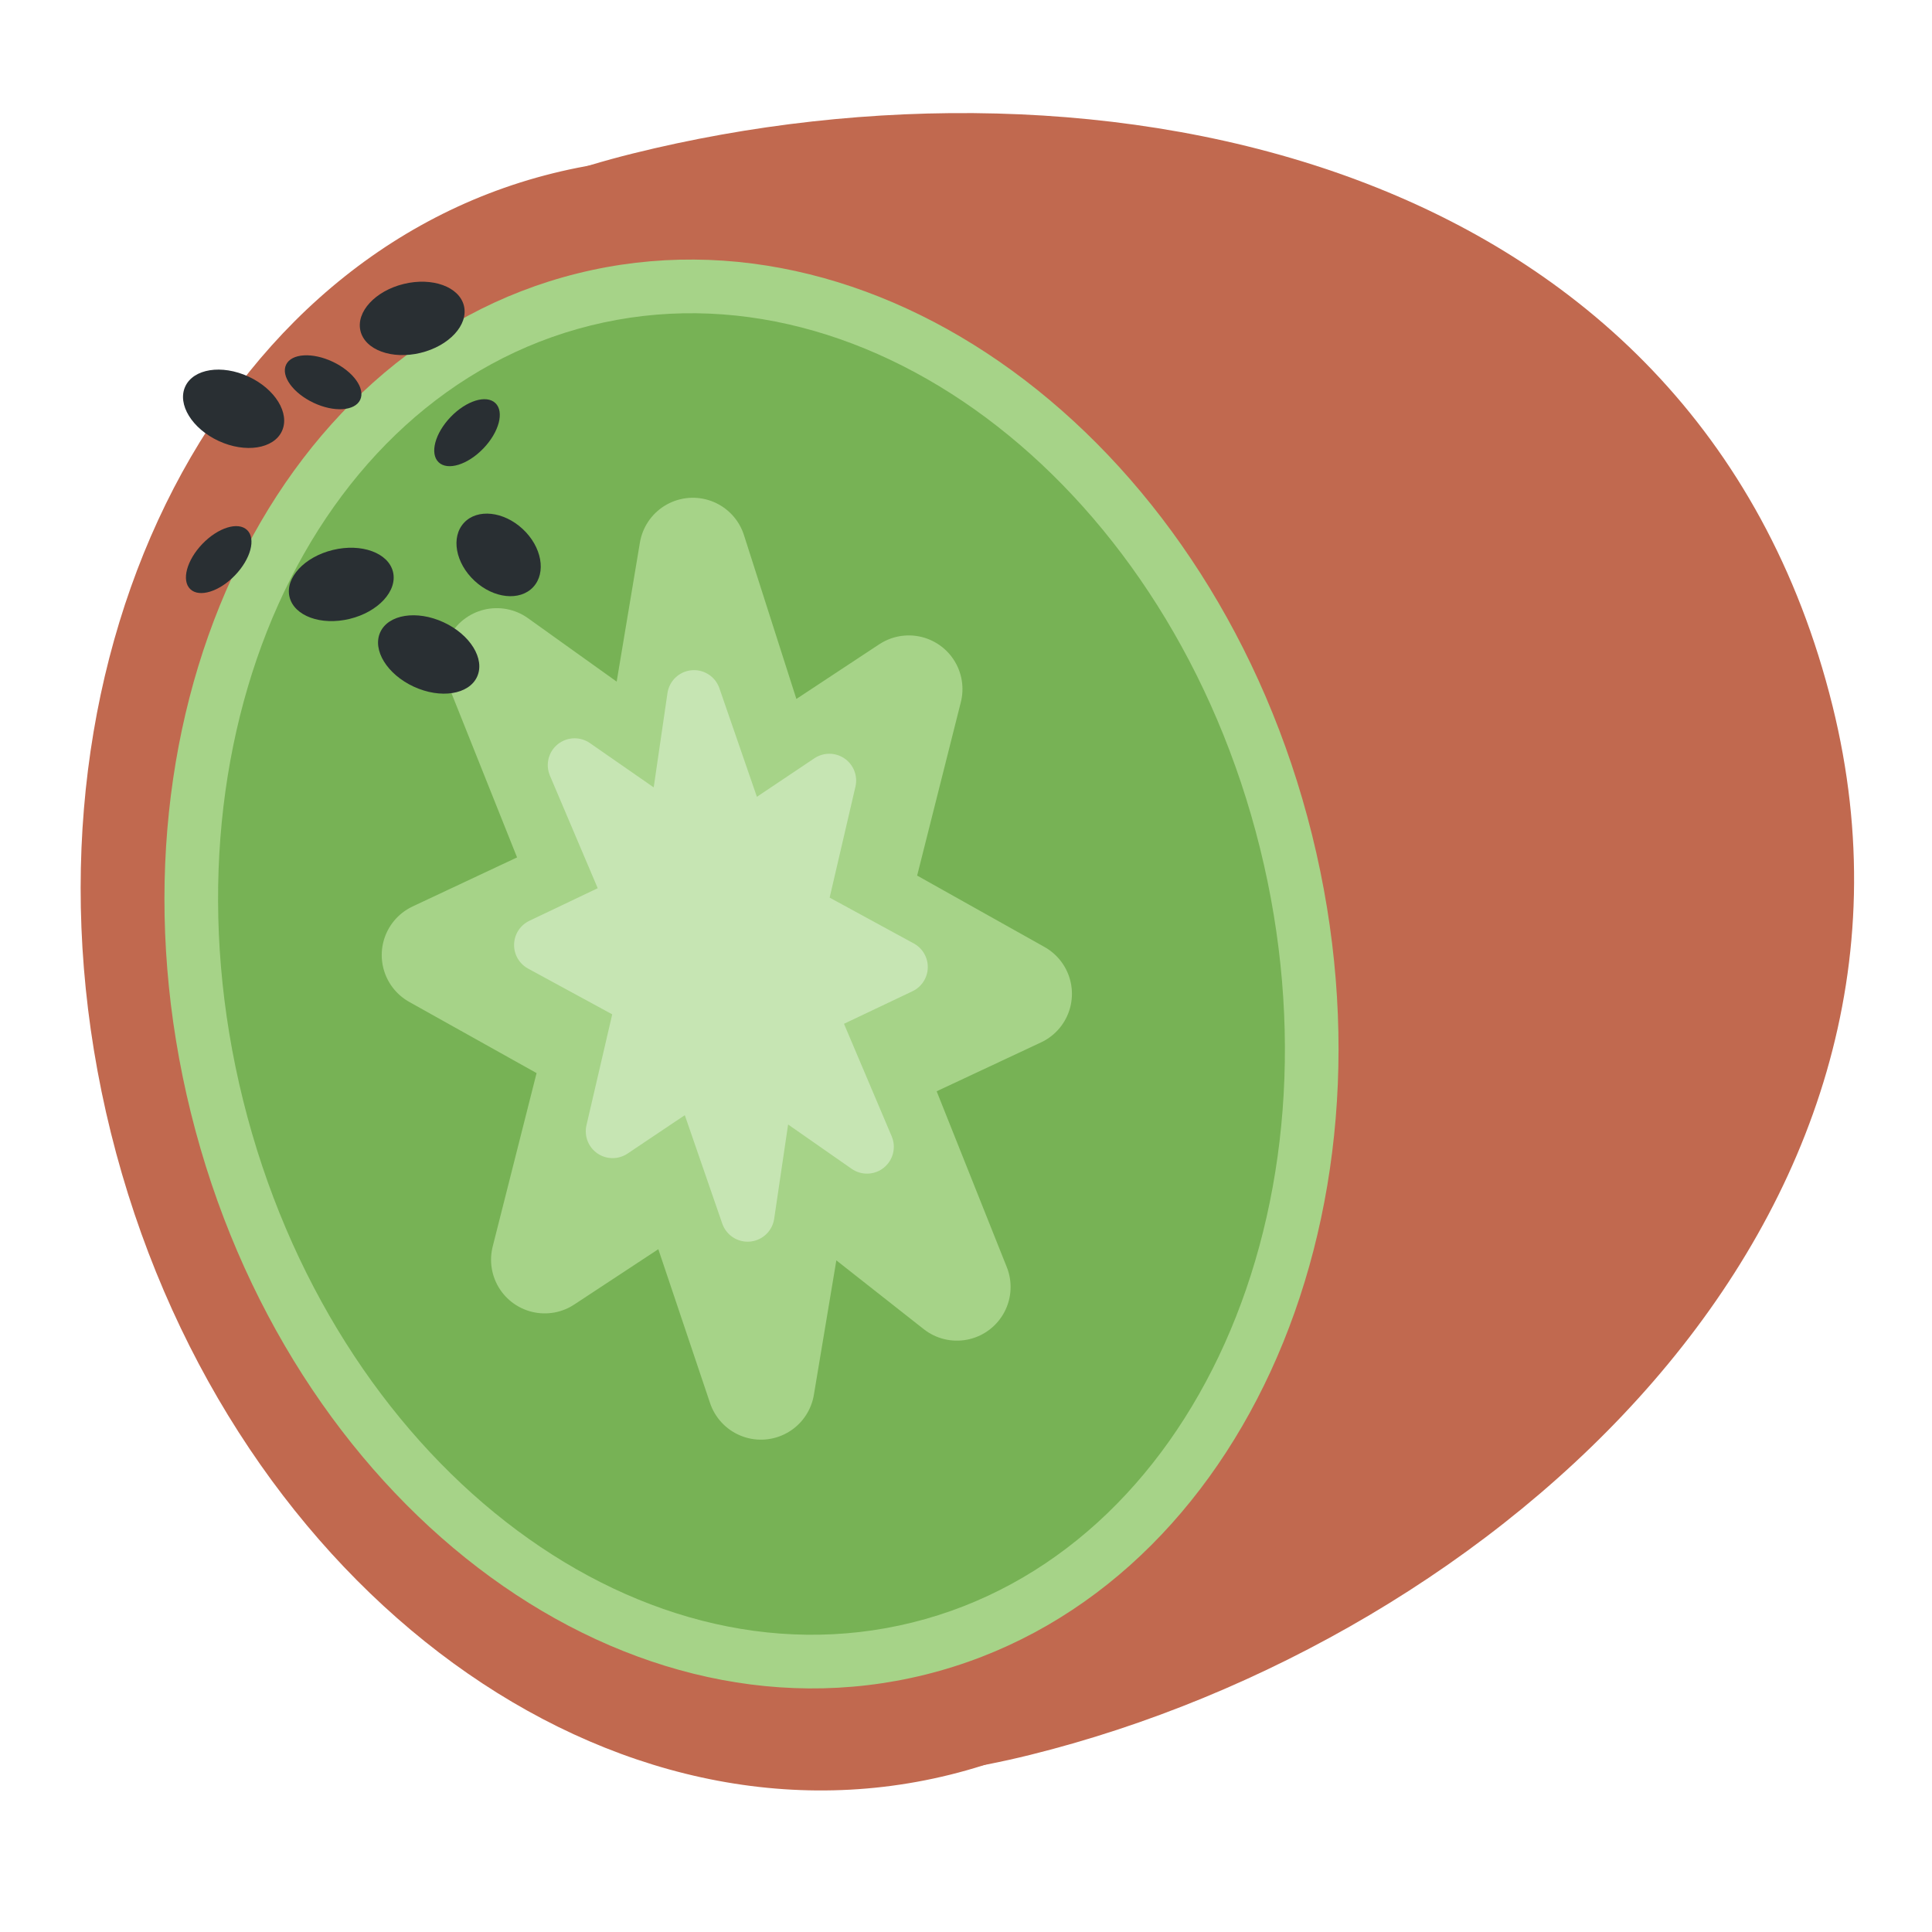
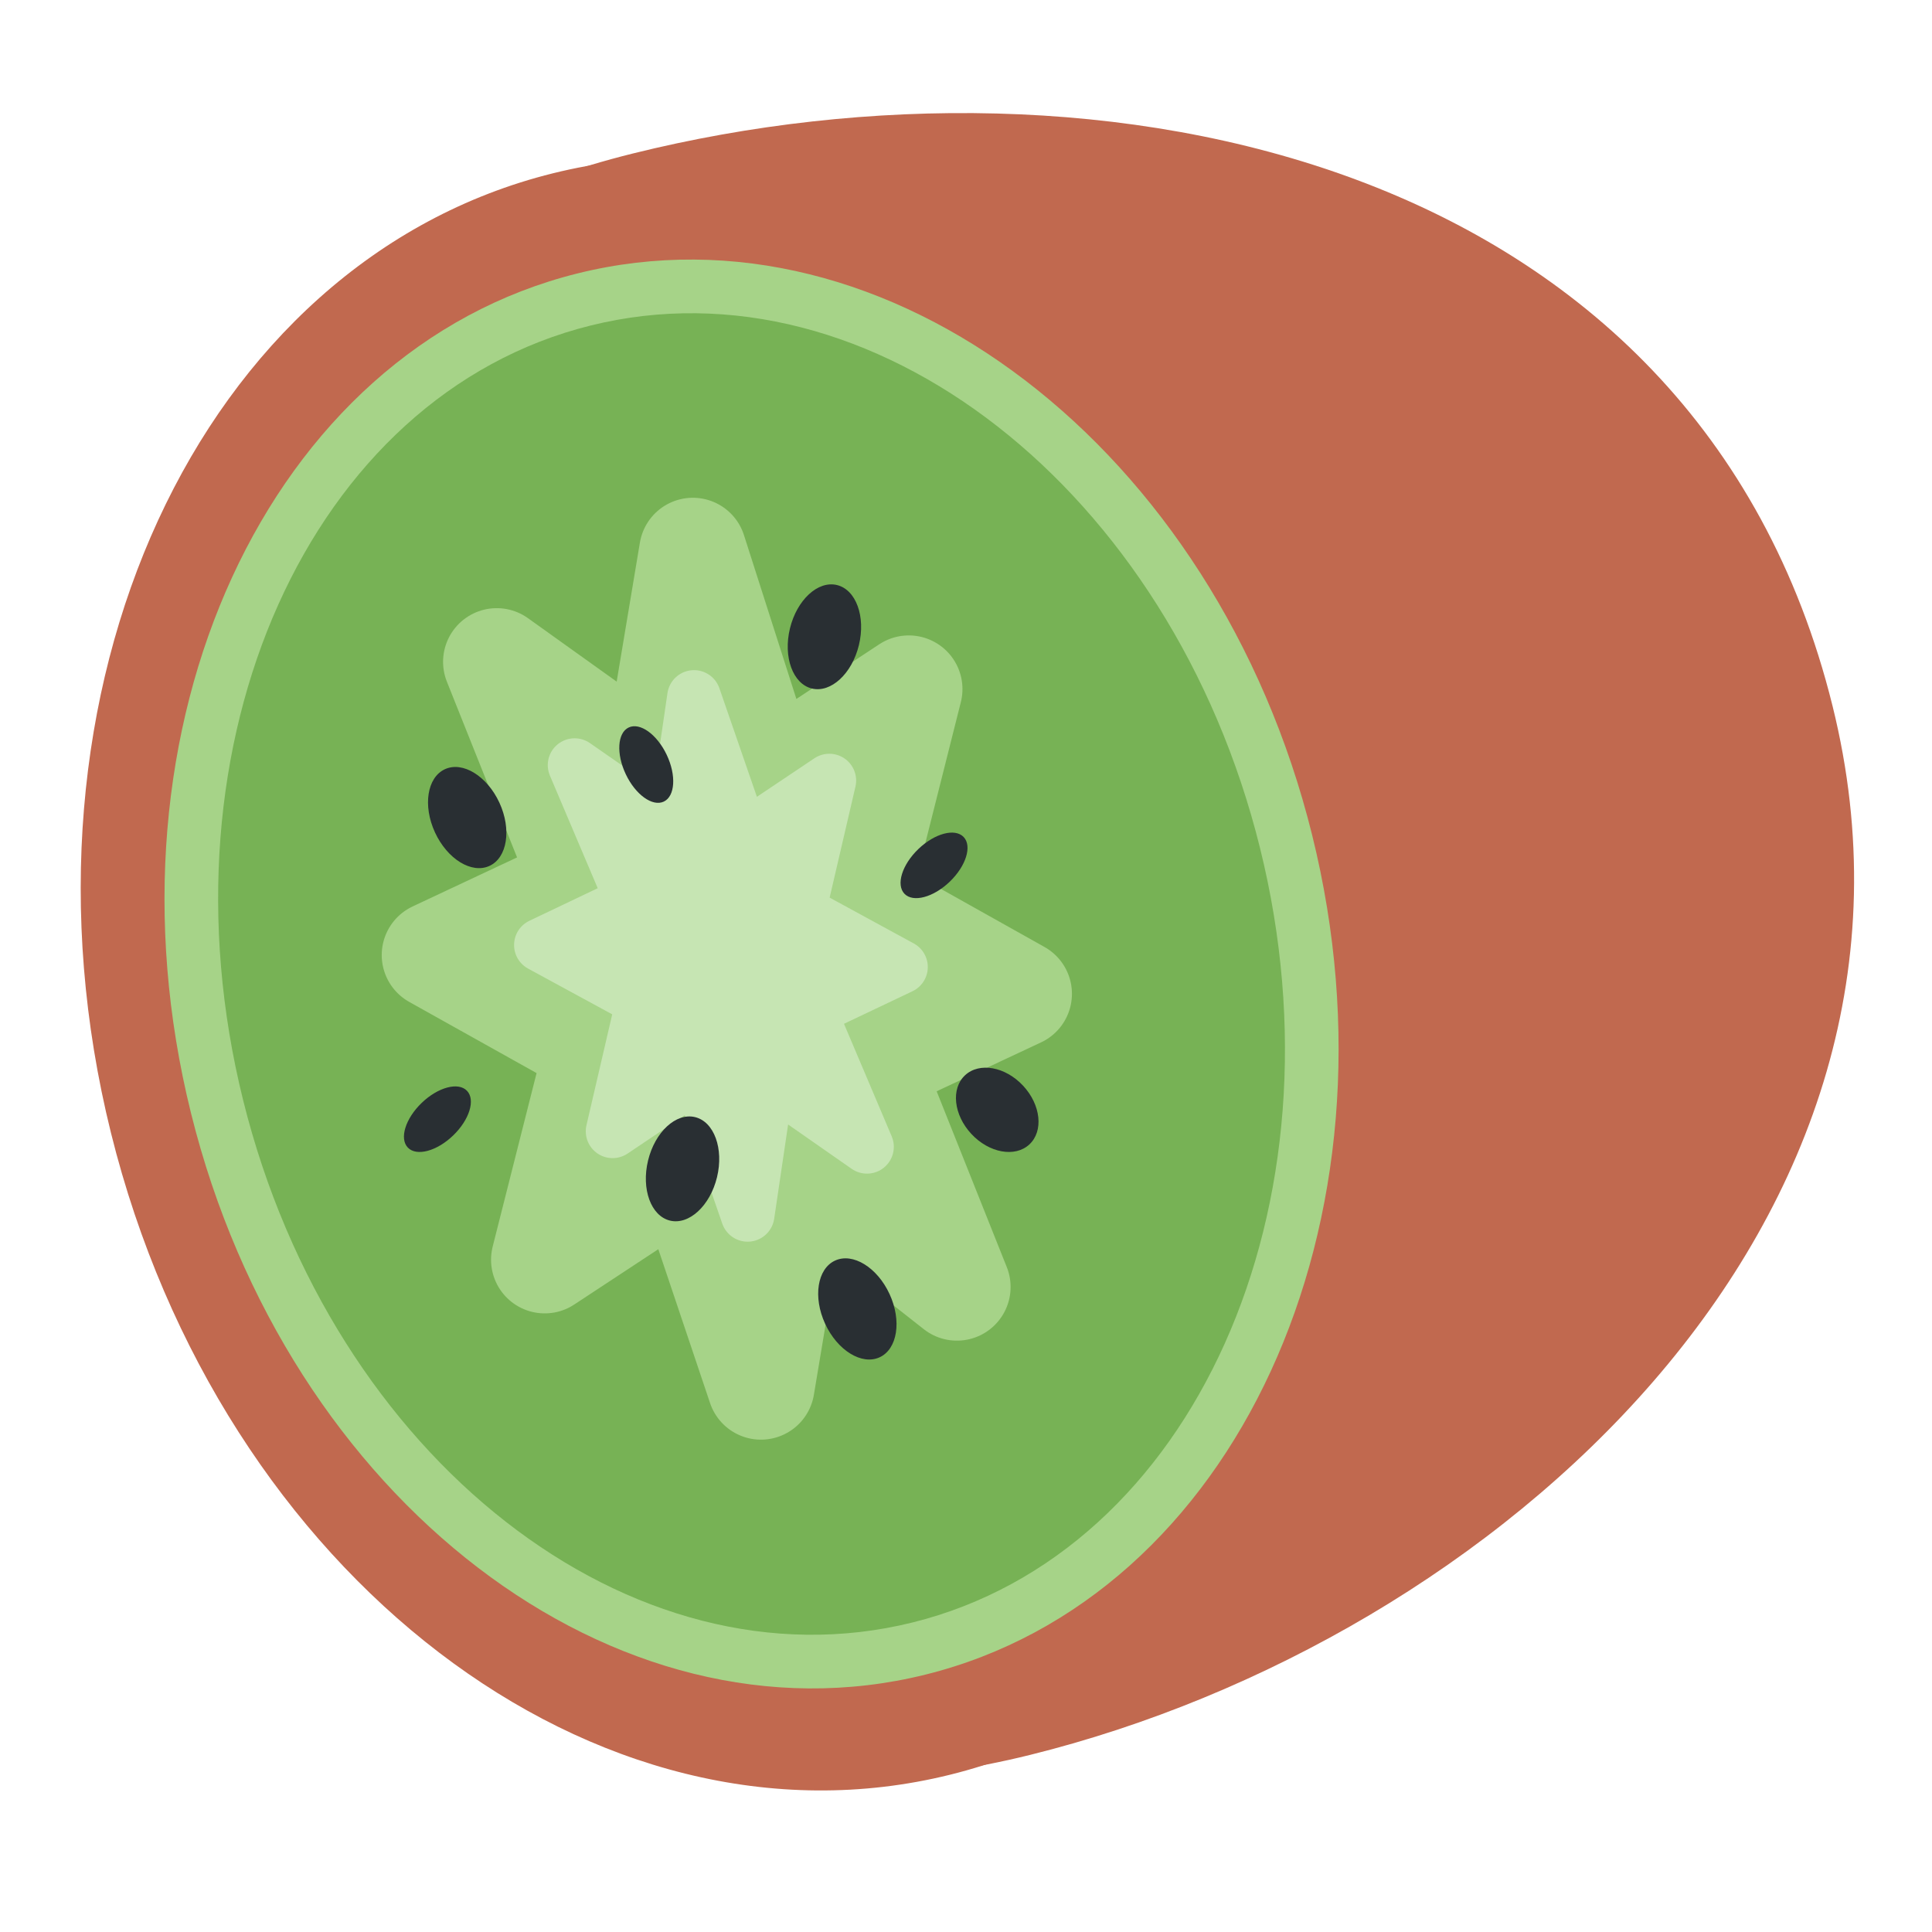
<svg xmlns="http://www.w3.org/2000/svg" viewBox="0 0 36 36">
  <path d="M 34.146,13.151 c 2.391,9.635 -6.295,17.402 -14.948,19.548 s -14.34,-3.532 -16.385,-11.773 c -2.044,-8.24 0.328,-15.92 8.98,-18.066 c 8.652,-2.148 19.801,0.005 22.353,10.291 Z" fill="#C1694F" />
-   <ellipse rx="12.298" ry="15.372" transform="translate(14.003 18.149) rotate(-13.933)" fill="#C1694F" />
-   <ellipse rx="10.762" ry="13.451" transform="translate(14.003 18.149) rotate(-13.933)" fill="#A6D388" />
-   <ellipse rx=" 9.761" ry="12.450" transform="translate(14.003 18.149) rotate(-13.933)" fill="#77B255" />
+   <ellipse rx="12.298" ry="15.372" transform="translate(14.004 18.149) rotate(-13.933)" fill="#C1694F" />
+   <ellipse rx="10.762" ry="13.451" transform="translate(14.004 18.149) rotate(-13.933)" fill="#A6D388" />
+   <ellipse rx=" 9.761" ry="12.450" transform="translate(14.004 18.149) rotate(-13.933)" fill="#77B255" />
  <path d="M 18.974,18.518 l -2.799,1.311 l 1.656,4.152 l -2.955,-2.326 l -0.697,4.171 l -1.378,-4.098 l -2.651,1.745 l 1.006,-3.976 l -3.043,-1.701 l 2.8,-1.315 l -1.657,-4.149 l 2.957,2.115 l 0.697,-4.172 l 1.379,4.31 l 2.645,-1.745 l -1.001,3.973 l 3.041,1.705 Z" stroke-width="2" stroke-linejoin="round" fill="#A6D388" stroke="#A6D388" />
  <path d="M 16.788,18.019 l -1.709,0.812 l 1.076,2.538 l -1.846,-1.288 l -0.378,2.556 l -0.91,-2.634 l -1.606,1.077 l 0.566,-2.437 l -1.902,-1.034 l 1.706,-0.813 l -1.078,-2.539 l 1.852,1.286 l 0.373,-2.556 l 0.911,2.637 l 1.61,-1.079 l -0.567,2.438 l 1.902,1.036 Z" stroke-width="1" stroke-linejoin="round" fill="#C6E5B3" stroke="#C6E5B3" />
-   <ellipse rx="0.661" ry="0.992" transform="translate(4.35275,7.617125) rotate(-65.23394)" fill="#292F33" />
-   <ellipse rx="0.661" ry="0.992" transform="translate(7.680875,5.93275) rotate(76.35429)" fill="#292F33" />
-   <ellipse rx="0.661" ry="0.992" transform="translate(6.359,10.88987) rotate(76.38938)" fill="#292F33" />
-   <ellipse rx="0.661" ry="0.993" transform="translate(7.98775,12.19513) rotate(-65.24603)" fill="#292F33" />
-   <ellipse rx="0.423" ry="0.764" transform="translate(8.70225,8.062625) rotate(43.84379)" fill="#292F33" />
-   <ellipse rx="0.422" ry="0.764" transform="translate(6.021125,7.123) rotate(-64.63072)" fill="#292F33" />
-   <ellipse rx="0.422" ry="0.764" transform="translate(4.07525,10.42725) rotate(43.86727)" fill="#292F33" />
-   <ellipse rx="0.659" ry="0.88" transform="translate(9.291,10.33987) rotate(-47.0924)" fill="#292F33" />
+   <ellipse rx="0.992" ry="0.661" transform="translate(8.7055,15.234) rotate(65.234)" fill="#292F33" />
+   <ellipse rx="0.992" ry="0.661" transform="translate(15.362,11.8655) rotate(-76.354)" fill="#292F33" />
+   <ellipse rx="0.992" ry="0.661" transform="translate(12.718,21.780) rotate(-76.389)" fill="#292F33" />
+   <ellipse rx="0.992" ry="0.661" transform="translate(15.9755,24.390) rotate(65.246)" fill="#292F33" />
+   <ellipse rx="0.764" ry="0.422" transform="translate(17.4045,16.125) rotate(-43.844)" fill="#292F33" />
+   <ellipse rx="0.764" ry="0.422" transform="translate(12.042,14.246) rotate(64.631)" fill="#292F33" />
+   <ellipse rx="0.764" ry="0.422" transform="translate(8.1505,20.8545) rotate(-43.867)" fill="#292F33" />
+   <ellipse rx="0.880" ry="0.659" transform="translate(18.582,20.680) rotate(47.092)" fill="#292F33" />
</svg>
